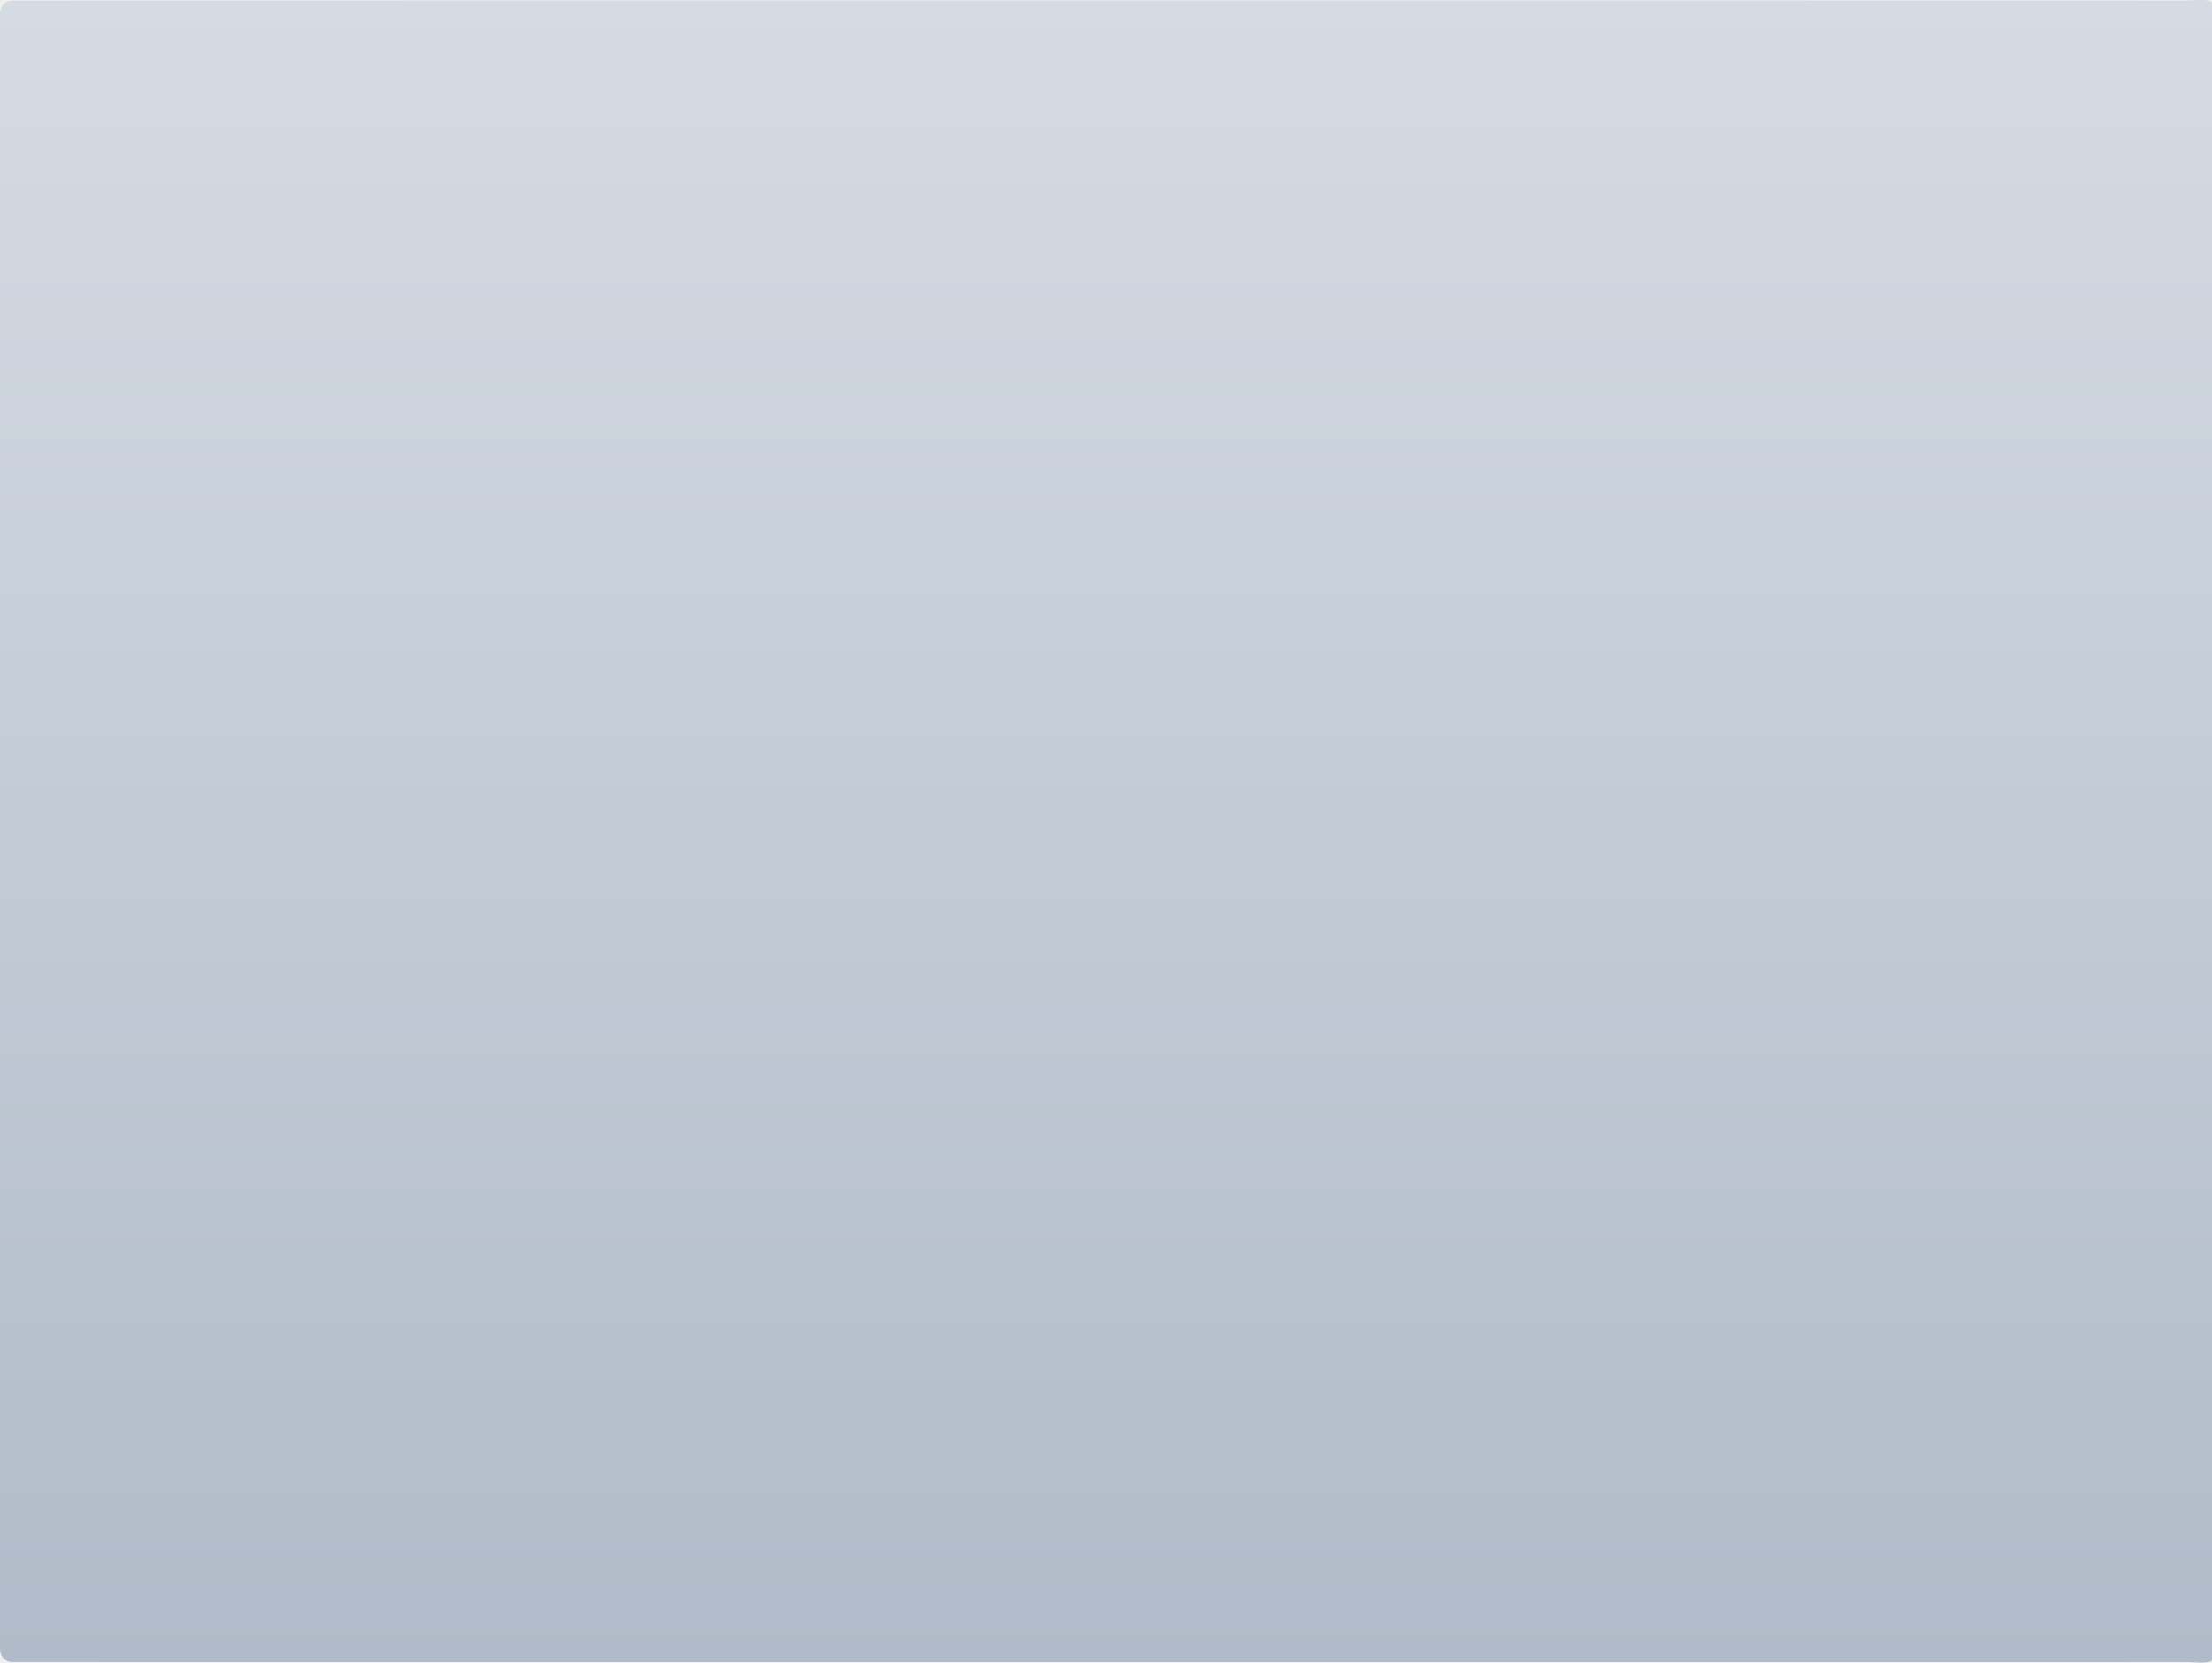
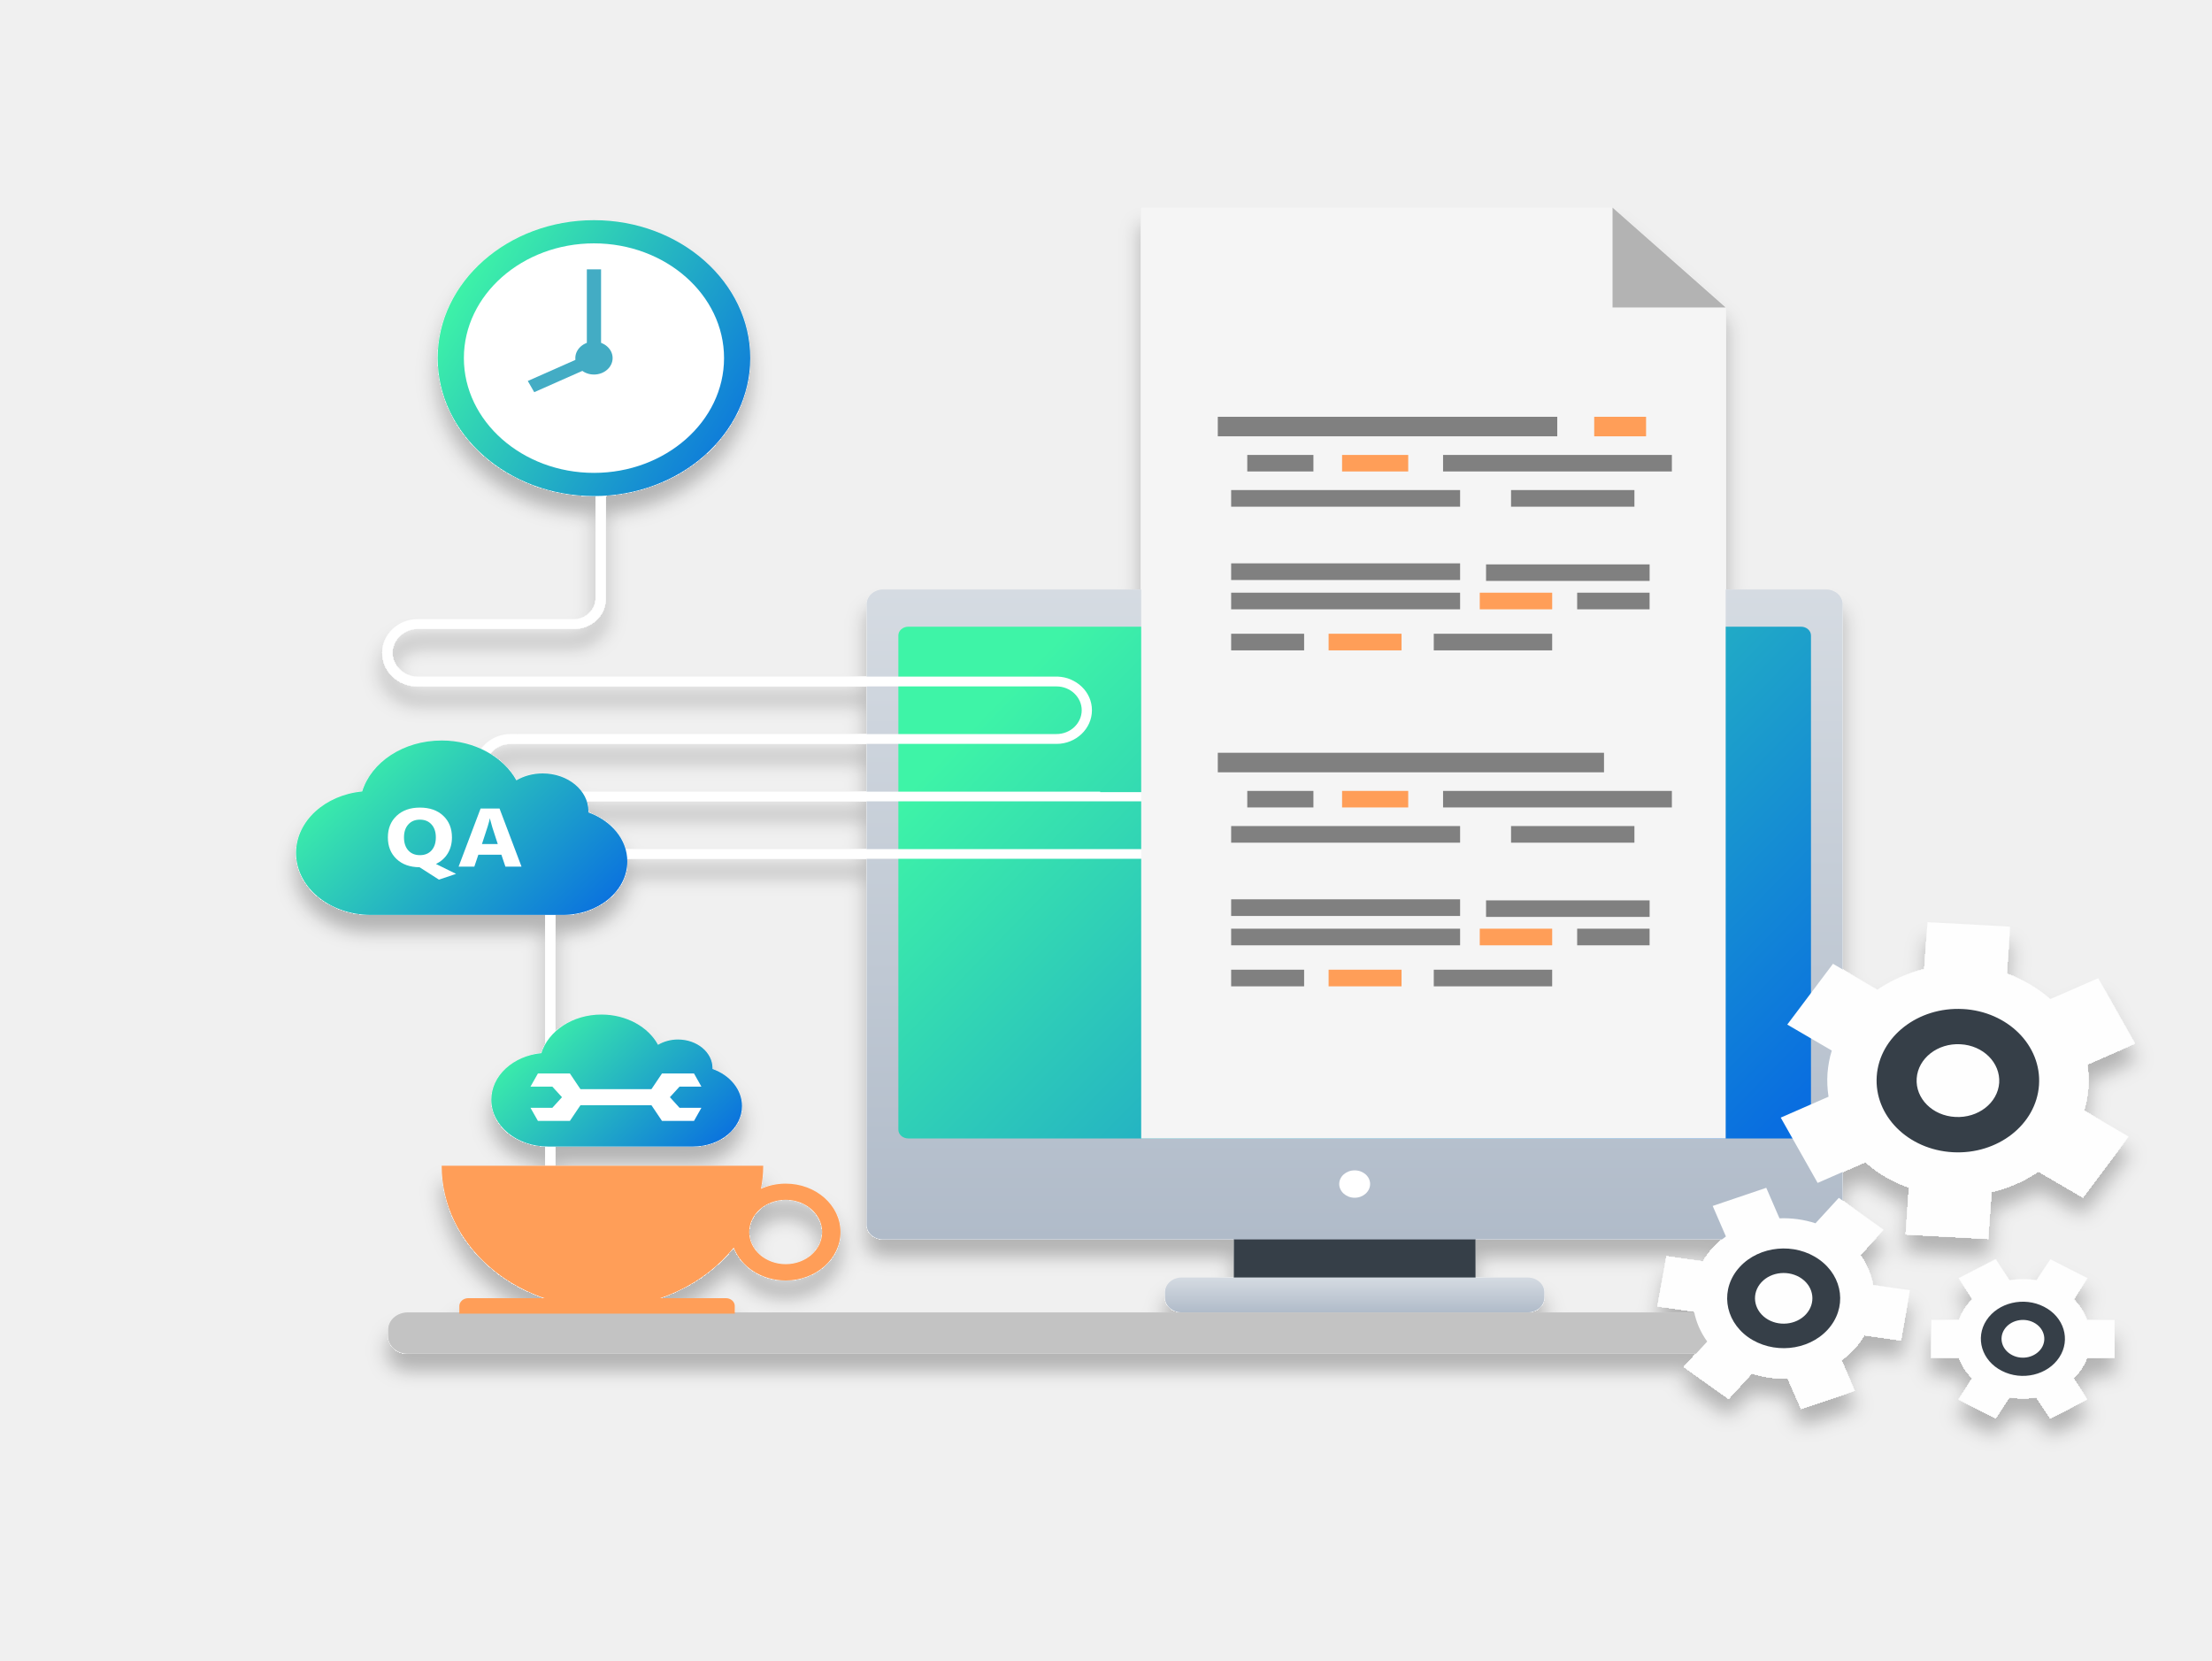
- <svg xmlns="http://www.w3.org/2000/svg" width="552" height="415" viewBox="0 0 552 415" fill="none">
-   <path d="M0 3.48C0 1.617 1.157 0.142 3.021 0.142H8.755L28.552 0.137L101.628 0.125H450.941L527.747 0.139L545.545 0.142C547.053 0.142 550.398 -0.258 551.7 0.286C551.882 0.368 551.999 0.549 551.999 0.749V414.248C551.999 414.449 551.882 414.632 551.7 414.716C550.398 415.259 547.053 414.858 545.545 414.858L527.747 414.862L450.941 414.874H101.629L28.553 414.862L8.756 414.858H3.021C1.157 414.858 0 413.381 0 411.517V3.48Z" fill="url(#paint0_linear_51_18518)" />
+ <svg xmlns="http://www.w3.org/2000/svg" width="385" height="289" viewBox="0 0 385 289" fill="none">
+   <g filter="url(#filter0_d_51_18527)" transform="matrix(0.85 0 0 0.75 48.13 36.13)">
+     <path d="M245.519 236.18H196.013V251.437H245.519V236.18Z" fill="#363F48" />
+     <path fill-rule="evenodd" clip-rule="evenodd" d="M124.246 88.603H317.281C319.158 88.603 320.685 90.13 320.685 92.007V236.017C320.685 237.894 319.158 239.421 317.281 239.421H124.246C122.369 239.421 120.842 237.894 120.842 236.017V92.007C120.842 90.13 122.369 88.603 124.246 88.603Z" fill="url(#paint0_linear_51_18527)" />
+     <path fill-rule="evenodd" clip-rule="evenodd" d="M129.37 97.24H312.16C313.288 97.24 314.201 98.152 314.201 99.281V213.952C314.201 215.076 313.288 215.988 312.16 215.988H129.37C128.242 215.988 127.33 215.076 127.33 213.952V99.281C127.33 98.152 128.242 97.24 129.37 97.24Z" fill="url(#paint1_linear_51_18527)" />
+     <path fill-rule="evenodd" clip-rule="evenodd" d="M185.341 248.248H256.191C258.068 248.248 259.595 249.775 259.595 251.652V252.938C259.595 254.816 258.068 256.342 256.191 256.342H185.341C183.464 256.342 181.932 254.816 181.932 252.938V251.652C181.932 249.775 183.459 248.248 185.341 248.248Z" fill="url(#paint2_linear_51_18527)" />
+     <path fill-rule="evenodd" clip-rule="evenodd" d="M220.766 229.747C222.509 229.747 223.93 228.297 223.93 226.554C223.93 224.812 222.509 223.391 220.766 223.391C219.023 223.391 217.602 224.812 217.602 226.554C217.602 228.297 219.023 229.747 220.766 229.747Z" fill="white" />
+     <path fill-rule="evenodd" clip-rule="evenodd" d="M26.871 256.349H318.083C320.311 256.349 322.106 258.144 322.106 260.372V261.927C322.106 264.126 320.311 265.95 318.083 265.95H26.871C24.673 265.95 22.848 264.126 22.848 261.927V260.372C22.848 258.144 24.673 256.349 26.871 256.349Z" fill="#C3C3C3" />
+     <path d="M28.882 97.749H60.903C64.499 97.749 67.418 94.609 67.418 90.749V88.498V66.294C67.418 65.919 67.284 65.569 67.043 65.329C66.827 65.089 66.506 64.926 66.16 64.926H65.33V90.749C65.33 92.065 64.821 93.246 64.014 94.1C63.208 94.96 62.108 95.497 60.903 95.497H28.882C24.888 95.497 21.642 99.011 21.642 103.299C21.642 107.59 24.888 111.1 28.882 111.1H159.728C161.125 111.1 162.411 111.714 163.347 112.708C164.288 113.731 164.874 115.094 164.874 116.626C164.874 118.157 164.284 119.525 163.347 120.543C162.411 121.537 161.125 122.151 159.728 122.151H49.372V122.18C49.319 122.18 49.266 122.151 49.184 122.151H47.927C43.932 122.151 40.658 125.665 40.658 129.957C40.658 134.249 43.932 137.763 47.927 137.763H193.924C195.345 137.763 196.631 138.378 197.572 139.372C198.513 140.39 199.075 141.787 199.075 143.289C199.075 144.816 198.513 146.213 197.572 147.207C196.636 148.2 195.35 148.844 193.924 148.844H63.424C58.781 148.844 55.003 152.891 55.003 157.879V235.973C55.003 236.833 55.325 237.61 55.862 238.172C56.213 238.547 56.64 238.815 57.096 238.979V157.884C57.096 156.007 57.821 154.317 58.973 153.083C60.044 151.902 61.547 151.153 63.212 151.1H193.977C195.158 151.1 196.286 150.778 197.275 150.241H197.246C197.918 149.866 198.533 149.381 199.041 148.82C200.357 147.399 201.187 145.469 201.187 143.347C201.187 139.084 197.942 135.622 193.972 135.622H168.657V135.517H47.927C46.506 135.517 45.219 134.873 44.278 133.88C43.366 132.862 42.775 131.494 42.775 129.962C42.775 128.431 43.366 127.067 44.278 126.045C45.214 125.051 46.506 124.436 47.927 124.436H159.728C163.698 124.436 166.967 120.922 166.967 116.63C166.967 114.513 166.19 112.583 164.874 111.162L164.85 111.133C164.207 110.437 163.453 109.9 162.623 109.496H162.651C161.821 109.093 160.933 108.877 159.997 108.824H28.882C27.49 108.824 26.198 108.21 25.262 107.216C24.321 106.198 23.731 104.83 23.731 103.303C23.731 101.777 24.321 100.408 25.262 99.386C26.198 98.392 27.49 97.749 28.882 97.749Z" fill="white" />
+     <path fill-rule="evenodd" clip-rule="evenodd" d="M99.655 222.314C99.655 224.139 99.496 225.934 99.199 227.677C100.725 226.899 102.444 226.472 104.268 226.472C110.461 226.472 115.478 231.513 115.478 237.706C115.478 243.899 110.461 248.944 104.268 248.944C99.309 248.944 95.123 245.752 93.62 241.302C87.667 249.722 77.826 255.248 66.721 255.248C48.541 255.248 33.817 240.5 33.817 222.314H99.655ZM104.268 230.226C100.14 230.226 96.789 233.577 96.789 237.706C96.789 241.834 100.14 245.161 104.268 245.161C108.397 245.161 111.724 241.834 111.724 237.706C111.724 233.577 108.373 230.226 104.268 230.226Z" fill="#FF9E58" />
+     <path fill-rule="evenodd" clip-rule="evenodd" d="M39.233 253.05H92.037C93.031 253.05 93.833 253.88 93.833 254.845V256.641H37.433V254.845C37.433 253.88 38.264 253.05 39.229 253.05H39.233Z" fill="#FF9E58" />
+     <path fill-rule="evenodd" clip-rule="evenodd" d="M33.794 123.652C25.964 123.652 19.391 128.693 17.543 135.477C9.929 136.307 4 142.371 4 149.745C4 157.68 10.865 164.118 19.314 164.118H58.604C65.897 164.118 71.826 158.568 71.826 151.703C71.826 146.61 68.528 142.236 63.837 140.33C63.837 140.225 63.866 140.143 63.866 140.061C63.866 135.237 59.684 131.29 54.504 131.29C52.493 131.29 50.645 131.881 49.113 132.899C46.458 127.454 40.611 123.647 33.798 123.647L33.794 123.652Z" fill="url(#paint3_linear_51_18527)" />
+     <path fill-rule="evenodd" clip-rule="evenodd" d="M66.536 187.239C60.607 187.239 55.648 191.046 54.227 196.198C48.461 196.841 43.982 201.426 43.982 207.004C43.982 213.01 49.186 217.864 55.566 217.864H85.307C90.833 217.864 95.312 213.653 95.312 208.478C95.312 204.618 92.82 201.291 89.278 199.87V199.683C89.278 196.01 86.114 193.029 82.196 193.029C80.694 193.029 79.273 193.485 78.121 194.263C76.138 190.134 71.683 187.239 66.536 187.239Z" fill="url(#paint4_linear_51_18527)" />
+     <path fill-rule="evenodd" clip-rule="evenodd" d="M177.054 0H273.569L296.738 23.169V215.988H177.054V0Z" fill="#F5F5F5" />
+     <path d="M262.25 48.536H192.74V53.068H262.25V48.536Z" fill="#808080" />
+     <path d="M285.717 57.389H238.866V61.224H285.717V57.389Z" fill="#808080" />
+     <path d="M242.355 65.54H195.475V69.4H242.355V65.54Z" fill="#808080" />
+     <path d="M242.355 82.545H195.475V86.41H242.355V82.545Z" fill="#808080" />
+     <path d="M242.355 89.352H195.475V93.211H242.355V89.352Z" fill="#808080" />
+     <path d="M261.21 89.352H246.38V93.211H261.21V89.352Z" fill="#FF9E58" />
+     <path d="M281.156 89.352H266.326V93.211H281.156V89.352Z" fill="#808080" />
+     <path d="M281.162 82.784H247.667V86.62H281.162V82.784Z" fill="#808080" />
+     <path d="M278.05 65.54H252.788V69.4H278.05V65.54Z" fill="#808080" />
+     <path d="M212.318 57.389H198.775V61.224H212.318V57.389Z" fill="#808080" />
+     <path d="M231.731 57.389H218.188V61.224H231.731V57.389Z" fill="#FF9E58" />
+     <path d="M280.436 48.536H269.817V53.068H280.436V48.536Z" fill="#FF9E58" />
+     <path d="M210.415 98.877H195.475V102.737H210.415V98.877Z" fill="#808080" />
+     <path d="M230.364 98.877H215.429V102.737H230.364V98.877Z" fill="#FF9E58" />
+     <path d="M261.207 98.877H236.963V102.737H261.207V98.877Z" fill="#808080" />
+     <path fill-rule="evenodd" clip-rule="evenodd" d="M296.738 23.169H273.569V0L296.738 23.169Z" fill="#B3B3B3" />
+     <path d="M271.823 126.496H192.74V131.028H271.823V126.496Z" fill="#808080" />
+     <path d="M285.717 135.348H238.866V139.183H285.717V135.348Z" fill="#808080" />
+     <path d="M242.355 143.501H195.475V147.361H242.355V143.501Z" fill="#808080" />
+     <path d="M242.355 160.5H195.475V164.365H242.355V160.5Z" fill="#808080" />
+     <path d="M242.355 167.312H195.475V171.172H242.355V167.312Z" fill="#808080" />
+     <path d="M261.21 167.312H246.38V171.172H261.21V167.312Z" fill="#FF9E58" />
+     <path d="M281.156 167.312H266.326V171.172H281.156V167.312Z" fill="#808080" />
+     <path d="M281.162 160.745H247.667V164.581H281.162V160.745Z" fill="#808080" />
+     <path d="M278.05 143.501H252.788V147.361H278.05V143.501Z" fill="#808080" />
+     <path d="M212.318 135.348H198.775V139.183H212.318V135.348Z" fill="#808080" />
+     <path d="M231.731 135.348H218.188V139.183H231.731V135.348Z" fill="#FF9E58" />
+     <path d="M210.415 176.832H195.475V180.692H210.415V176.832Z" fill="#808080" />
+     <path d="M230.364 176.832H215.429V180.692H230.364V176.832Z" fill="#FF9E58" />
+     <path d="M261.207 176.832H236.963V180.692H261.207V176.832Z" fill="#808080" />
+     <path fill-rule="evenodd" clip-rule="evenodd" d="M354.292 177.744C357.672 179.112 360.701 181.148 363.222 183.668L373.011 178.815L380.548 193.966L370.759 198.82C371.028 200.562 371.081 202.387 370.975 204.211C370.87 206.035 370.572 207.831 370.116 209.521L379.209 215.555L369.876 229.66L360.759 223.625C357.941 225.824 354.7 227.461 351.157 228.397L350.485 239.31L333.591 238.263L334.287 227.375C330.884 226.007 327.85 223.971 325.358 221.451L315.569 226.304L308.008 211.153L317.797 206.299C317.557 204.557 317.475 202.732 317.581 200.908C317.715 199.084 317.984 197.288 318.464 195.598L309.347 189.564L318.709 175.459L327.802 181.494C330.62 179.295 333.889 177.634 337.403 176.693L338.075 165.805L354.969 166.851L354.297 177.739L354.292 177.744Z" fill="#FEFEFE" />
+     <path fill-rule="evenodd" clip-rule="evenodd" d="M344.802 194.13C349.468 194.399 353.006 198.422 352.742 203.088C352.444 207.755 348.421 211.293 343.76 211C339.093 210.731 335.555 206.708 335.848 202.042C336.141 197.375 340.14 193.837 344.806 194.13H344.802ZM345.31 185.954C354.48 186.516 361.456 194.404 360.894 203.602C360.332 212.776 352.444 219.747 343.275 219.185C334.077 218.624 327.106 210.712 327.668 201.538C328.229 192.368 336.141 185.392 345.315 185.959L345.31 185.954Z" fill="#363F48" />
+     <path fill-rule="evenodd" clip-rule="evenodd" d="M324.282 243.074C325.65 245.22 326.533 247.577 326.936 250.02L334.445 251.201L332.621 262.843L325.112 261.634C324.55 262.733 323.854 263.78 323.072 264.773C322.27 265.762 321.382 266.65 320.417 267.428L323.153 274.533L312.184 278.744L309.447 271.662C306.98 271.773 304.459 271.394 302.097 270.481L297.325 276.382L288.18 269.008L292.952 263.107C291.583 260.961 290.671 258.575 290.268 256.137L282.76 254.956L284.613 243.343L292.092 244.524C292.654 243.424 293.35 242.378 294.157 241.384C294.958 240.39 295.847 239.507 296.783 238.729L294.075 231.648L305.045 227.438L307.752 234.519C310.249 234.413 312.74 234.788 315.126 235.671L319.898 229.771L329.044 237.174L324.272 243.074H324.282Z" fill="#FEFEFE" />
+     <path fill-rule="evenodd" clip-rule="evenodd" d="M312.323 248.518C314.844 250.553 315.218 254.259 313.182 256.78C311.142 259.3 307.446 259.703 304.925 257.663C302.405 255.623 302.001 251.897 304.042 249.377C306.077 246.857 309.779 246.482 312.328 248.518H312.323ZM315.89 244.091C320.854 248.114 321.632 255.383 317.609 260.371C313.586 265.335 306.317 266.084 301.329 262.089C296.365 258.066 295.592 250.774 299.611 245.81C303.634 240.846 310.926 240.068 315.89 244.091Z" fill="#363F48" />
+     <path fill-rule="evenodd" clip-rule="evenodd" d="M367.969 253.319C369.203 254.711 370.139 256.348 370.73 258.12H376.361V266.862H370.73C370.432 267.721 370.034 268.576 369.577 269.406C369.097 270.213 368.56 270.962 367.94 271.658L370.758 276.54L363.197 280.914L360.355 276.031C358.56 276.406 356.683 276.406 354.834 276.031L351.992 280.914L344.431 276.54L347.249 271.634C345.991 270.242 345.079 268.605 344.488 266.833H338.833L338.862 258.091H344.493C344.791 257.232 345.165 256.372 345.645 255.542C346.13 254.735 346.663 253.986 347.283 253.29L344.44 248.408L352.031 244.034L354.849 248.917C356.673 248.566 358.55 248.542 360.398 248.917L363.216 244.034L370.806 248.408L367.988 253.314L367.969 253.319Z" fill="#FEFEFE" />
+     <path fill-rule="evenodd" clip-rule="evenodd" d="M359.789 258.681C361.882 259.886 362.602 262.569 361.397 264.663C360.164 266.756 357.509 267.481 355.416 266.271C353.322 265.066 352.598 262.382 353.807 260.289C355.012 258.196 357.696 257.471 359.789 258.681ZM361.906 255.032C366.011 257.394 367.432 262.675 365.046 266.78C362.66 270.908 357.403 272.305 353.298 269.919C349.17 267.557 347.773 262.277 350.135 258.172C352.521 254.043 357.806 252.646 361.906 255.032Z" fill="#363F48" />
+     <path fill-rule="evenodd" clip-rule="evenodd" d="M65 66.929C82.627 66.929 97 52.538 97 34.914C97 17.29 82.627 2.914 65 2.914C47.373 2.914 33 17.287 33 34.914C33 52.541 47.373 66.929 65 66.929Z" fill="url(#paint5_linear_51_18527)" />
+     <path fill-rule="evenodd" clip-rule="evenodd" d="M64.999 61.551C79.663 61.551 91.636 49.596 91.636 34.914C91.636 20.233 79.663 8.295 64.999 8.295C50.336 8.295 38.362 20.25 38.362 34.914C38.362 49.578 50.336 61.551 64.999 61.551Z" fill="white" />
+     <path d="M66.455 14.323H63.542V34.914H66.455V14.323Z" fill="#43ACC4" />
+     <path fill-rule="evenodd" clip-rule="evenodd" d="M64.365 33.747L65.669 36.351L52.769 42.828L51.45 40.224L64.365 33.747Z" fill="#43ACC4" />
+     <path fill-rule="evenodd" clip-rule="evenodd" d="M65.001 38.732C67.109 38.732 68.82 37.019 68.82 34.914C68.82 32.808 67.106 31.095 65.001 31.095C62.895 31.095 61.182 32.826 61.182 34.914C61.182 37.001 62.895 38.732 65.001 38.732Z" fill="#43ACC4" />
+     <path d="M26.98 143.134C26.393 143.867 26.1 144.867 26.1 146.134C26.1 147.401 26.393 148.407 26.98 149.154C27.567 149.887 28.36 150.254 29.36 150.254C30.36 150.254 31.153 149.887 31.74 149.154C32.327 148.407 32.62 147.401 32.62 146.134C32.62 144.867 32.327 143.867 31.74 143.134C31.153 142.387 30.36 142.014 29.36 142.014C28.36 142.014 27.567 142.387 26.98 143.134ZM36.76 154.594L33.26 155.934L29.28 153.054C27.307 153.041 25.733 152.401 24.56 151.134C23.387 149.867 22.8 148.201 22.8 146.134C22.8 144.067 23.393 142.401 24.58 141.134C25.78 139.854 27.373 139.214 29.36 139.214C31.36 139.214 32.953 139.847 34.14 141.114C35.327 142.381 35.92 144.054 35.92 146.134C35.92 147.547 35.633 148.787 35.06 149.854C34.487 150.921 33.68 151.734 32.64 152.294L36.76 154.594ZM42.064 147.674H45.304L45.164 147.194C44.778 145.887 44.458 144.774 44.204 143.854C43.964 142.934 43.818 142.341 43.764 142.074L43.684 141.674C43.578 142.407 43.084 144.247 42.204 147.194L42.064 147.674ZM46.864 152.914L46.044 150.154H41.324L40.504 152.914H37.284L41.784 139.434H45.664L50.164 152.914H46.864Z" fill="white" />
+     <path fill-rule="evenodd" clip-rule="evenodd" d="M62.238 204.552L76.764 204.552L77.296 203.665L78.927 200.914L82.201 200.914L85.486 200.914L87 203.965L86.541 203.965L82.522 203.965L80.549 206.413L82.522 208.874L86.541 208.874L87 208.874L85.486 211.914L82.201 211.914L78.927 211.914L77.296 209.164L76.764 208.274L62.238 208.274L61.704 209.164L60.073 211.914L56.799 211.914L53.523 211.914L52 208.874L52.457 208.874L56.478 208.874L58.451 206.413L56.478 203.965L52.457 203.965L52 203.965L53.523 200.914L56.799 200.914L60.073 200.914L61.704 203.665L62.238 204.552Z" fill="white" />
+   </g>
  <defs>
-     <linearGradient id="paint0_linear_51_18518" x1="275.999" y1="415.001" x2="275.999" y2="0" gradientUnits="userSpaceOnUse">
+     <filter id="filter0_d_51_18527" x="0" y="0" width="384.548" height="288.914" filterUnits="userSpaceOnUse" color-interpolation-filters="sRGB">
+       <feFlood flood-opacity="0" result="BackgroundImageFix" />
+       <feColorMatrix in="SourceAlpha" type="matrix" values="0 0 0 0 0 0 0 0 0 0 0 0 0 0 0 0 0 0 127 0" result="hardAlpha" />
+       <feOffset dy="4" />
+       <feGaussianBlur stdDeviation="2" />
+       <feComposite in2="hardAlpha" operator="out" />
+       <feColorMatrix type="matrix" values="0 0 0 0 0 0 0 0 0 0 0 0 0 0 0 0 0 0 0.25 0" />
+       <feBlend mode="normal" in2="BackgroundImageFix" result="effect1_dropShadow_51_18527" />
+       <feBlend mode="normal" in="SourceGraphic" in2="effect1_dropShadow_51_18527" result="shape" />
+     </filter>
+     <linearGradient id="paint0_linear_51_18527" x1="220.764" y1="239.421" x2="220.764" y2="88.603" gradientUnits="userSpaceOnUse">
      <stop stop-color="#B0BBC9" />
      <stop offset="1" stop-color="#D5DBE2" />
    </linearGradient>
+     <linearGradient id="paint1_linear_51_18527" x1="127.33" y1="137.788" x2="267.367" y2="258.612" gradientUnits="userSpaceOnUse">
+       <stop stop-color="#3EF4A7" />
+       <stop offset="1" stop-color="#096EE0" />
+     </linearGradient>
+     <linearGradient id="paint2_linear_51_18527" x1="220.764" y1="256.342" x2="220.764" y2="248.248" gradientUnits="userSpaceOnUse">
+       <stop stop-color="#B0BBC9" />
+       <stop offset="1" stop-color="#D5DBE2" />
+     </linearGradient>
+     <linearGradient id="paint3_linear_51_18527" x1="4" y1="137.467" x2="52.075" y2="181.64" gradientUnits="userSpaceOnUse">
+       <stop stop-color="#3EF4A7" />
+       <stop offset="1" stop-color="#096EE0" />
+     </linearGradient>
+     <linearGradient id="paint4_linear_51_18527" x1="43.982" y1="197.696" x2="80.361" y2="231.127" gradientUnits="userSpaceOnUse">
+       <stop stop-color="#3EF4A7" />
+       <stop offset="1" stop-color="#096EE0" />
+     </linearGradient>
+     <linearGradient id="paint5_linear_51_18527" x1="33" y1="24.773" x2="97.333" y2="60.036" gradientUnits="userSpaceOnUse">
+       <stop stop-color="#3EF4A7" />
+       <stop offset="1" stop-color="#096EE0" />
+     </linearGradient>
  </defs>
</svg>
